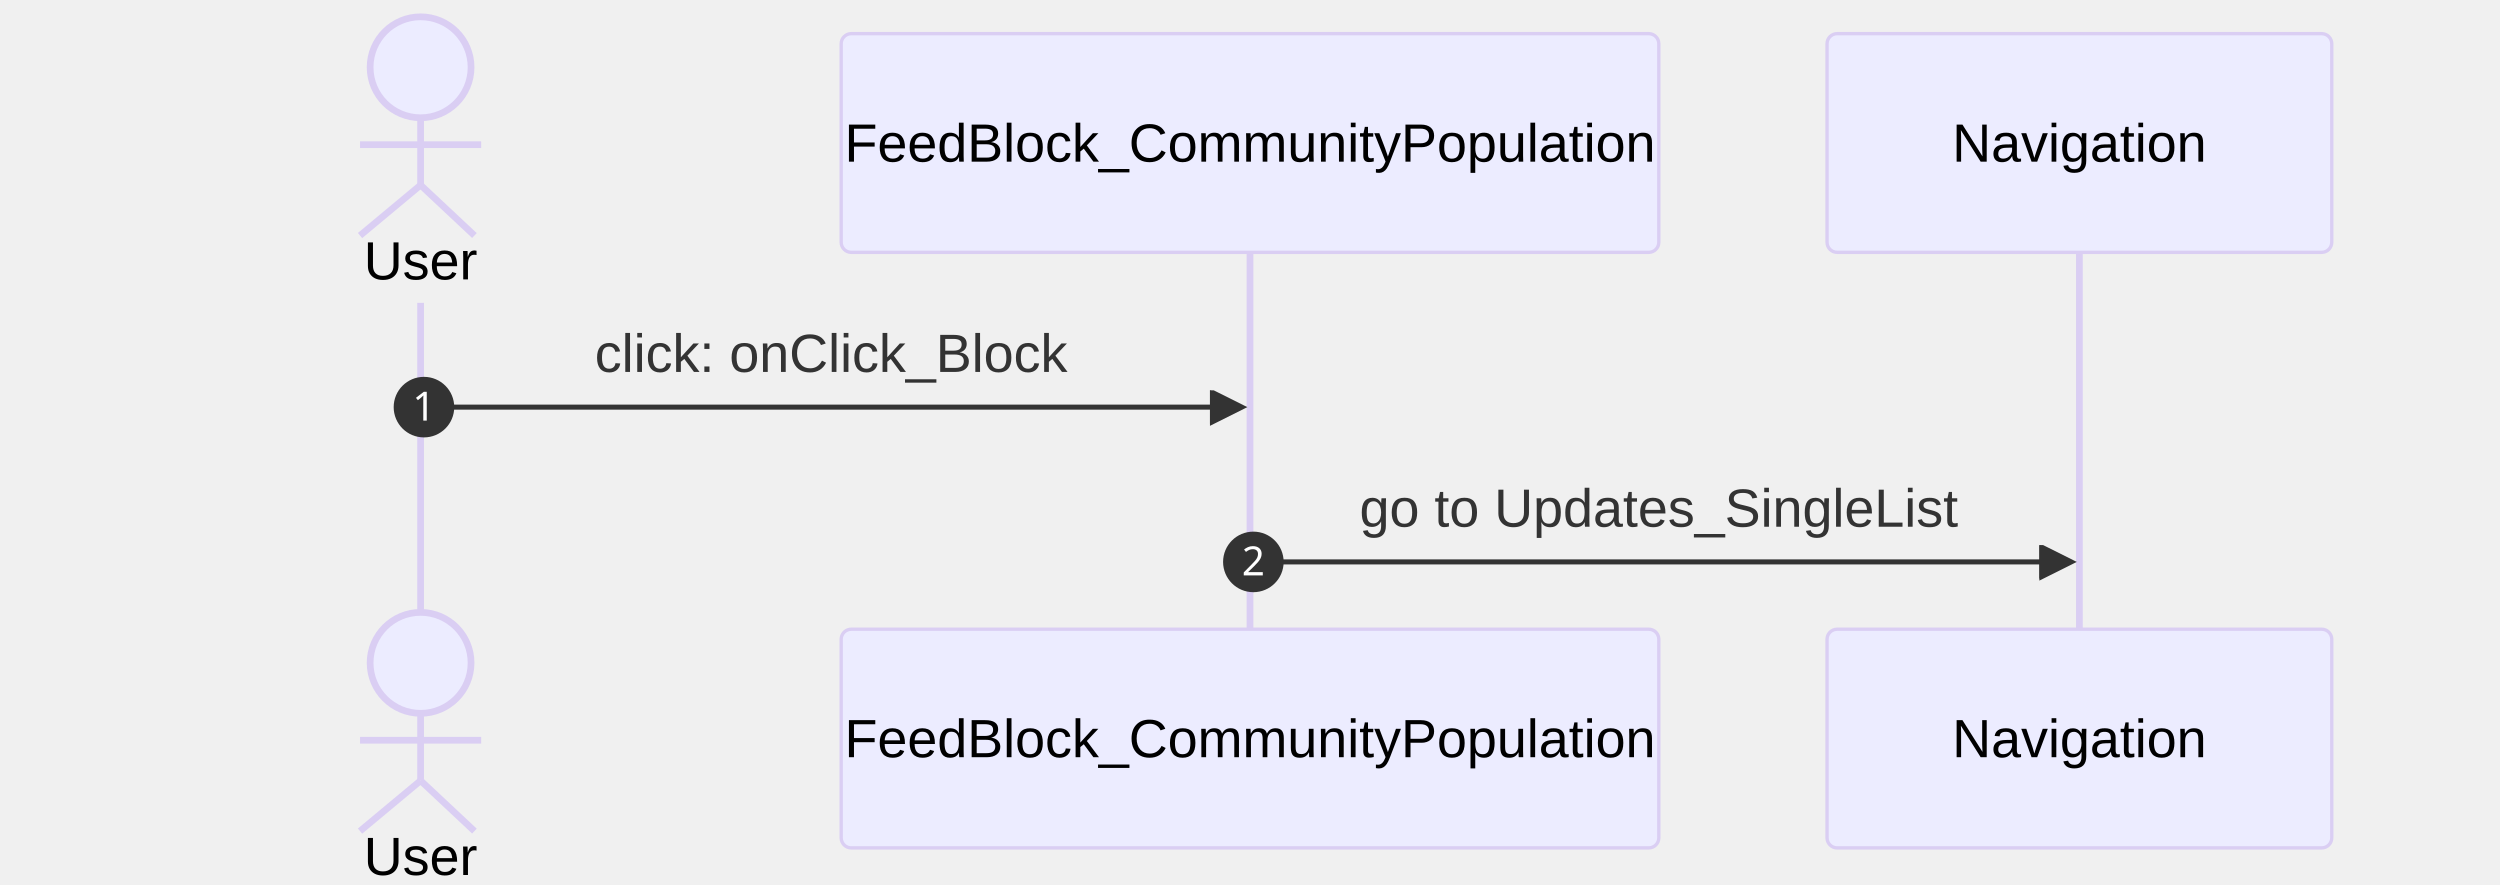
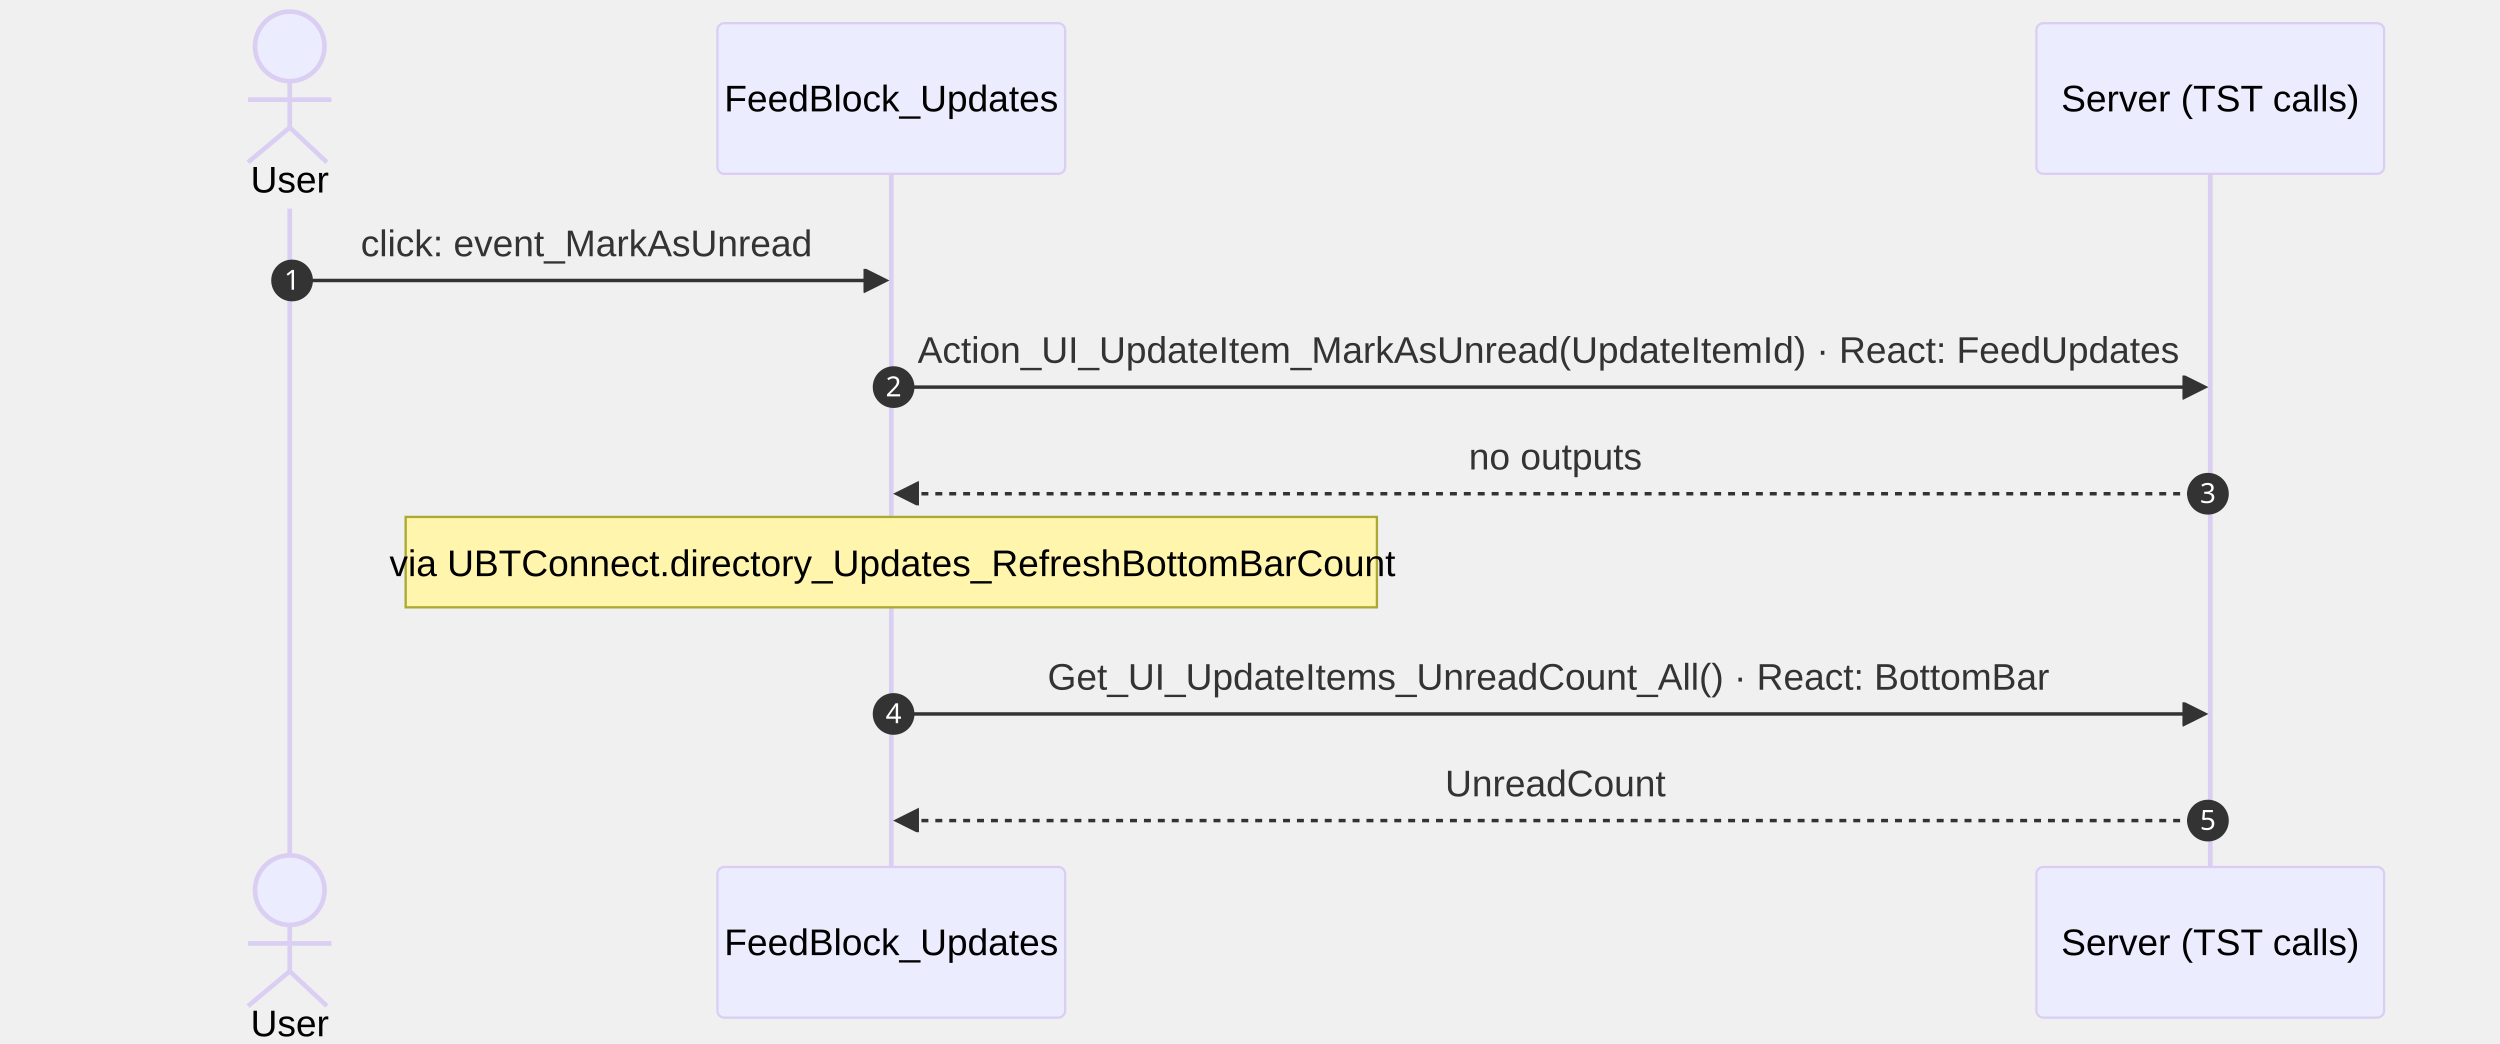
- <svg xmlns="http://www.w3.org/2000/svg" aria-roledescription="sequence" role="graphics-document document" viewBox="-50 -10 743 263" style="max-width: 743px;" width="100%" id="d">
+ <svg xmlns="http://www.w3.org/2000/svg" aria-roledescription="sequence" role="graphics-document document" viewBox="-50 -10 1078.5 450" style="max-width: 1078.5px;" width="100%" id="d">
  <g>
-     <rect class="actor actor-bottom" ry="3" rx="3" name="N" height="65" width="150" stroke="#666" fill="#eaeaea" y="177" x="493" />
-     <text style="text-anchor: middle; font-size: 16px; font-weight: 400;" class="actor" alignment-baseline="central" dominant-baseline="central" y="209.5" x="568">
-       <tspan dy="0" x="568">Navigation</tspan>
+     <rect class="actor actor-bottom" ry="3" rx="3" name="S" height="65" width="150" stroke="#666" fill="#eaeaea" y="364" x="828.5" />
+     <text style="text-anchor: middle; font-size: 16px; font-weight: 400;" class="actor" alignment-baseline="central" dominant-baseline="central" y="396.5" x="903.5">
+       <tspan dy="0" x="903.5">Server (TST calls)</tspan>
    </text>
  </g>
  <g>
-     <rect class="actor actor-bottom" ry="3" rx="3" name="B" height="65" width="243" stroke="#666" fill="#eaeaea" y="177" x="200" />
-     <text style="text-anchor: middle; font-size: 16px; font-weight: 400;" class="actor" alignment-baseline="central" dominant-baseline="central" y="209.5" x="321.5">
-       <tspan dy="0" x="321.5">FeedBlock_CommunityPopulation</tspan>
+     <rect class="actor actor-bottom" ry="3" rx="3" name="B" height="65" width="150" stroke="#666" fill="#eaeaea" y="364" x="259.5" />
+     <text style="text-anchor: middle; font-size: 16px; font-weight: 400;" class="actor" alignment-baseline="central" dominant-baseline="central" y="396.5" x="334.5">
+       <tspan dy="0" x="334.5">FeedBlock_Updates</tspan>
    </text>
  </g>
  <g>
-     <line stroke="#999" stroke-width="0.5px" class="200" y2="177" x2="568" y1="5" x1="568" id="actor2" />
+     <line stroke="#999" stroke-width="0.5px" class="200" y2="364" x2="903.5" y1="5" x1="903.5" id="actor2" />
    <g id="root-2">
-       <rect class="actor actor-top" ry="3" rx="3" name="N" height="65" width="150" stroke="#666" fill="#eaeaea" y="0" x="493" />
-       <text style="text-anchor: middle; font-size: 16px; font-weight: 400;" class="actor" alignment-baseline="central" dominant-baseline="central" y="32.5" x="568">
-         <tspan dy="0" x="568">Navigation</tspan>
+       <rect class="actor actor-top" ry="3" rx="3" name="S" height="65" width="150" stroke="#666" fill="#eaeaea" y="0" x="828.5" />
+       <text style="text-anchor: middle; font-size: 16px; font-weight: 400;" class="actor" alignment-baseline="central" dominant-baseline="central" y="32.5" x="903.5">
+         <tspan dy="0" x="903.5">Server (TST calls)</tspan>
      </text>
    </g>
  </g>
  <g>
-     <line stroke="#999" stroke-width="0.5px" class="200" y2="177" x2="321.5" y1="5" x1="321.5" id="actor1" />
+     <line stroke="#999" stroke-width="0.5px" class="200" y2="364" x2="334.5" y1="5" x1="334.5" id="actor1" />
    <g id="root-1">
-       <rect class="actor actor-top" ry="3" rx="3" name="B" height="65" width="243" stroke="#666" fill="#eaeaea" y="0" x="200" />
-       <text style="text-anchor: middle; font-size: 16px; font-weight: 400;" class="actor" alignment-baseline="central" dominant-baseline="central" y="32.5" x="321.5">
-         <tspan dy="0" x="321.5">FeedBlock_CommunityPopulation</tspan>
+       <rect class="actor actor-top" ry="3" rx="3" name="B" height="65" width="150" stroke="#666" fill="#eaeaea" y="0" x="259.5" />
+       <text style="text-anchor: middle; font-size: 16px; font-weight: 400;" class="actor" alignment-baseline="central" dominant-baseline="central" y="32.5" x="334.5">
+         <tspan dy="0" x="334.5">FeedBlock_Updates</tspan>
      </text>
    </g>
  </g>
  <style>#d{font-family:"trebuchet ms",verdana,arial,sans-serif;font-size:16px;fill:#333;}#d .error-icon{fill:#552222;}#d .error-text{fill:#552222;stroke:#552222;}#d .edge-thickness-normal{stroke-width:2px;}#d .edge-thickness-thick{stroke-width:3.5px;}#d .edge-pattern-solid{stroke-dasharray:0;}#d .edge-pattern-dashed{stroke-dasharray:3;}#d .edge-pattern-dotted{stroke-dasharray:2;}#d .marker{fill:#333333;stroke:#333333;}#d .marker.cross{stroke:#333333;}#d svg{font-family:"trebuchet ms",verdana,arial,sans-serif;font-size:16px;}#d .actor{stroke:hsl(259.626, 59.777%, 87.902%);fill:#ECECFF;}#d text.actor&gt;tspan{fill:black;stroke:none;}#d .actor-line{stroke:grey;}#d .messageLine0{stroke-width:1.5;stroke-dasharray:none;stroke:#333;}#d .messageLine1{stroke-width:1.5;stroke-dasharray:2,2;stroke:#333;}#d #arrowhead path{fill:#333;stroke:#333;}#d .sequenceNumber{fill:white;}#d #sequencenumber{fill:#333;}#d #crosshead path{fill:#333;stroke:#333;}#d .messageText{fill:#333;stroke:none;}#d .labelBox{stroke:hsl(259.626, 59.777%, 87.902%);fill:#ECECFF;}#d .labelText,#d .labelText&gt;tspan{fill:black;stroke:none;}#d .loopText,#d .loopText&gt;tspan{fill:black;stroke:none;}#d .loopLine{stroke-width:2px;stroke-dasharray:2,2;stroke:hsl(259.626, 59.777%, 87.902%);fill:hsl(259.626, 59.777%, 87.902%);}#d .note{stroke:#aaaa33;fill:#fff5ad;}#d .noteText,#d .noteText&gt;tspan{fill:black;stroke:none;}#d .activation0{fill:#f4f4f4;stroke:#666;}#d .activation1{fill:#f4f4f4;stroke:#666;}#d .activation2{fill:#f4f4f4;stroke:#666;}#d .actorPopupMenu{position:absolute;}#d .actorPopupMenuPanel{position:absolute;fill:#ECECFF;box-shadow:0px 8px 16px 0px rgba(0,0,0,0.2);filter:drop-shadow(3px 5px 2px rgb(0 0 0 / 0.4));}#d .actor-man line{stroke:hsl(259.626, 59.777%, 87.902%);fill:#ECECFF;}#d .actor-man circle,#d line{stroke:hsl(259.626, 59.777%, 87.902%);fill:#ECECFF;stroke-width:2px;}#d :root{--mermaid-font-family:"trebuchet ms",verdana,arial,sans-serif;}</style>
  <g />
  <defs>
    <symbol height="24" width="24" id="computer">
      <path d="M2 2v13h20v-13h-20zm18 11h-16v-9h16v9zm-10.228 6l.466-1h3.524l.467 1h-4.457zm14.228 3h-24l2-6h2.104l-1.33 4h18.45l-1.297-4h2.073l2 6zm-5-10h-14v-7h14v7z" transform="scale(.5)" />
    </symbol>
  </defs>
  <defs>
    <symbol clip-rule="evenodd" fill-rule="evenodd" id="database">
      <path d="M12.258.001l.256.004.255.005.253.008.251.01.249.012.247.015.246.016.242.019.241.02.239.023.236.024.233.027.231.028.229.031.225.032.223.034.22.036.217.038.214.04.211.041.208.043.205.045.201.046.198.048.194.05.191.051.187.053.183.054.18.056.175.057.172.059.168.06.163.061.16.063.155.064.15.066.074.033.073.033.071.034.07.034.069.035.068.035.067.035.066.035.064.036.064.036.062.036.06.036.06.037.058.037.058.037.055.038.055.038.053.038.052.038.051.039.05.039.048.039.047.039.045.04.044.04.043.04.041.04.04.041.039.041.037.041.036.041.034.041.033.042.032.042.03.042.029.042.027.042.026.043.024.043.023.043.021.043.02.043.018.044.017.043.015.044.013.044.012.044.011.045.009.044.007.045.006.045.004.045.002.045.001.045v17l-.001.045-.002.045-.004.045-.006.045-.007.045-.009.044-.011.045-.012.044-.013.044-.015.044-.017.043-.018.044-.02.043-.021.043-.023.043-.024.043-.026.043-.027.042-.029.042-.03.042-.032.042-.033.042-.034.041-.036.041-.037.041-.039.041-.04.041-.041.04-.043.04-.044.04-.045.04-.047.039-.048.039-.05.039-.051.039-.052.038-.053.038-.055.038-.055.038-.058.037-.058.037-.06.037-.06.036-.062.036-.064.036-.064.036-.066.035-.067.035-.068.035-.069.035-.07.034-.071.034-.073.033-.074.033-.15.066-.155.064-.16.063-.163.061-.168.06-.172.059-.175.057-.18.056-.183.054-.187.053-.191.051-.194.05-.198.048-.201.046-.205.045-.208.043-.211.041-.214.04-.217.038-.22.036-.223.034-.225.032-.229.031-.231.028-.233.027-.236.024-.239.023-.241.02-.242.019-.246.016-.247.015-.249.012-.251.01-.253.008-.255.005-.256.004-.258.001-.258-.001-.256-.004-.255-.005-.253-.008-.251-.01-.249-.012-.247-.015-.245-.016-.243-.019-.241-.02-.238-.023-.236-.024-.234-.027-.231-.028-.228-.031-.226-.032-.223-.034-.22-.036-.217-.038-.214-.04-.211-.041-.208-.043-.204-.045-.201-.046-.198-.048-.195-.05-.19-.051-.187-.053-.184-.054-.179-.056-.176-.057-.172-.059-.167-.06-.164-.061-.159-.063-.155-.064-.151-.066-.074-.033-.072-.033-.072-.034-.07-.034-.069-.035-.068-.035-.067-.035-.066-.035-.064-.036-.063-.036-.062-.036-.061-.036-.06-.037-.058-.037-.057-.037-.056-.038-.055-.038-.053-.038-.052-.038-.051-.039-.049-.039-.049-.039-.046-.039-.046-.04-.044-.04-.043-.04-.041-.04-.04-.041-.039-.041-.037-.041-.036-.041-.034-.041-.033-.042-.032-.042-.03-.042-.029-.042-.027-.042-.026-.043-.024-.043-.023-.043-.021-.043-.02-.043-.018-.044-.017-.043-.015-.044-.013-.044-.012-.044-.011-.045-.009-.044-.007-.045-.006-.045-.004-.045-.002-.045-.001-.045v-17l.001-.045.002-.045.004-.045.006-.045.007-.045.009-.044.011-.045.012-.044.013-.044.015-.044.017-.043.018-.044.02-.043.021-.043.023-.043.024-.043.026-.043.027-.042.029-.042.03-.042.032-.042.033-.042.034-.041.036-.041.037-.041.039-.041.04-.041.041-.04.043-.04.044-.04.046-.04.046-.039.049-.039.049-.039.051-.039.052-.038.053-.038.055-.038.056-.038.057-.037.058-.037.06-.037.061-.036.062-.036.063-.036.064-.036.066-.035.067-.035.068-.035.069-.035.07-.034.072-.034.072-.033.074-.033.151-.066.155-.064.159-.063.164-.061.167-.06.172-.059.176-.057.179-.056.184-.054.187-.053.19-.051.195-.05.198-.048.201-.046.204-.045.208-.043.211-.041.214-.04.217-.038.22-.036.223-.034.226-.032.228-.031.231-.028.234-.027.236-.024.238-.023.241-.02.243-.019.245-.016.247-.015.249-.012.251-.01.253-.008.255-.005.256-.004.258-.001.258.001zm-9.258 20.499v.01l.001.021.003.021.004.022.005.021.006.022.007.022.009.023.01.022.011.023.012.023.013.023.015.023.016.024.017.023.018.024.019.024.021.024.022.025.023.024.024.025.052.049.056.05.061.051.066.051.07.051.075.051.079.052.084.052.088.052.092.052.097.052.102.051.105.052.11.052.114.051.119.051.123.051.127.05.131.05.135.05.139.048.144.049.147.047.152.047.155.047.16.045.163.045.167.043.171.043.176.041.178.041.183.039.187.039.19.037.194.035.197.035.202.033.204.031.209.03.212.029.216.027.219.025.222.024.226.021.23.02.233.018.236.016.24.015.243.012.246.01.249.008.253.005.256.004.259.001.26-.001.257-.004.254-.005.25-.008.247-.011.244-.012.241-.014.237-.016.233-.018.231-.021.226-.021.224-.024.22-.026.216-.027.212-.028.21-.031.205-.031.202-.034.198-.034.194-.036.191-.037.187-.039.183-.04.179-.04.175-.042.172-.043.168-.044.163-.045.16-.046.155-.046.152-.047.148-.048.143-.049.139-.049.136-.05.131-.05.126-.05.123-.051.118-.052.114-.051.11-.052.106-.052.101-.052.096-.052.092-.052.088-.053.083-.051.079-.052.074-.052.07-.051.065-.051.06-.051.056-.05.051-.05.023-.024.023-.025.021-.024.02-.024.019-.024.018-.024.017-.024.015-.023.014-.024.013-.023.012-.023.01-.023.01-.022.008-.022.006-.022.006-.022.004-.022.004-.021.001-.021.001-.021v-4.127l-.077.055-.08.053-.083.054-.085.053-.087.052-.09.052-.093.051-.095.05-.097.05-.1.049-.102.049-.105.048-.106.047-.109.047-.111.046-.114.045-.115.045-.118.044-.12.043-.122.042-.124.042-.126.041-.128.04-.13.04-.132.038-.134.038-.135.037-.138.037-.139.035-.142.035-.143.034-.144.033-.147.032-.148.031-.15.03-.151.03-.153.029-.154.027-.156.027-.158.026-.159.025-.161.024-.162.023-.163.022-.165.021-.166.02-.167.019-.169.018-.169.017-.171.016-.173.015-.173.014-.175.013-.175.012-.177.011-.178.01-.179.008-.179.008-.181.006-.182.005-.182.004-.184.003-.184.002h-.37l-.184-.002-.184-.003-.182-.004-.182-.005-.181-.006-.179-.008-.179-.008-.178-.01-.176-.011-.176-.012-.175-.013-.173-.014-.172-.015-.171-.016-.17-.017-.169-.018-.167-.019-.166-.02-.165-.021-.163-.022-.162-.023-.161-.024-.159-.025-.157-.026-.156-.027-.155-.027-.153-.029-.151-.03-.15-.03-.148-.031-.146-.032-.145-.033-.143-.034-.141-.035-.14-.035-.137-.037-.136-.037-.134-.038-.132-.038-.13-.04-.128-.04-.126-.041-.124-.042-.122-.042-.12-.044-.117-.043-.116-.045-.113-.045-.112-.046-.109-.047-.106-.047-.105-.048-.102-.049-.1-.049-.097-.05-.095-.05-.093-.052-.09-.051-.087-.052-.085-.053-.083-.054-.08-.054-.077-.054v4.127zm0-5.654v.011l.001.021.003.021.004.021.005.022.006.022.007.022.009.022.01.022.011.023.012.023.013.023.015.024.016.023.017.024.018.024.019.024.021.024.022.024.023.025.024.024.052.05.056.05.061.05.066.051.07.051.075.052.079.051.084.052.088.052.092.052.097.052.102.052.105.052.11.051.114.051.119.052.123.05.127.051.131.05.135.049.139.049.144.048.147.048.152.047.155.046.16.045.163.045.167.044.171.042.176.042.178.04.183.04.187.038.19.037.194.036.197.034.202.033.204.032.209.03.212.028.216.027.219.025.222.024.226.022.23.02.233.018.236.016.24.014.243.012.246.01.249.008.253.006.256.003.259.001.26-.001.257-.003.254-.006.25-.008.247-.01.244-.012.241-.015.237-.016.233-.018.231-.02.226-.022.224-.024.22-.025.216-.027.212-.029.21-.03.205-.032.202-.033.198-.035.194-.036.191-.037.187-.039.183-.039.179-.041.175-.042.172-.043.168-.044.163-.045.16-.045.155-.047.152-.047.148-.048.143-.048.139-.05.136-.049.131-.05.126-.051.123-.051.118-.051.114-.052.11-.052.106-.052.101-.052.096-.052.092-.052.088-.052.083-.052.079-.052.074-.051.07-.052.065-.051.06-.05.056-.051.051-.049.023-.025.023-.024.021-.025.02-.024.019-.024.018-.024.017-.024.015-.023.014-.023.013-.024.012-.022.01-.023.01-.023.008-.022.006-.022.006-.022.004-.021.004-.022.001-.021.001-.021v-4.139l-.077.054-.08.054-.083.054-.085.052-.087.053-.09.051-.093.051-.095.051-.097.05-.1.049-.102.049-.105.048-.106.047-.109.047-.111.046-.114.045-.115.044-.118.044-.12.044-.122.042-.124.042-.126.041-.128.04-.13.039-.132.039-.134.038-.135.037-.138.036-.139.036-.142.035-.143.033-.144.033-.147.033-.148.031-.15.03-.151.03-.153.028-.154.028-.156.027-.158.026-.159.025-.161.024-.162.023-.163.022-.165.021-.166.02-.167.019-.169.018-.169.017-.171.016-.173.015-.173.014-.175.013-.175.012-.177.011-.178.009-.179.009-.179.007-.181.007-.182.005-.182.004-.184.003-.184.002h-.37l-.184-.002-.184-.003-.182-.004-.182-.005-.181-.007-.179-.007-.179-.009-.178-.009-.176-.011-.176-.012-.175-.013-.173-.014-.172-.015-.171-.016-.17-.017-.169-.018-.167-.019-.166-.02-.165-.021-.163-.022-.162-.023-.161-.024-.159-.025-.157-.026-.156-.027-.155-.028-.153-.028-.151-.03-.15-.03-.148-.031-.146-.033-.145-.033-.143-.033-.141-.035-.14-.036-.137-.036-.136-.037-.134-.038-.132-.039-.13-.039-.128-.04-.126-.041-.124-.042-.122-.043-.12-.043-.117-.044-.116-.044-.113-.046-.112-.046-.109-.046-.106-.047-.105-.048-.102-.049-.1-.049-.097-.05-.095-.051-.093-.051-.09-.051-.087-.053-.085-.052-.083-.054-.08-.054-.077-.054v4.139zm0-5.666v.011l.001.02.003.022.004.021.005.022.006.021.007.022.009.023.01.022.011.023.012.023.013.023.015.023.016.024.017.024.018.023.019.024.021.025.022.024.023.024.024.025.052.05.056.05.061.05.066.051.07.051.075.052.079.051.084.052.088.052.092.052.097.052.102.052.105.051.11.052.114.051.119.051.123.051.127.05.131.05.135.05.139.049.144.048.147.048.152.047.155.046.16.045.163.045.167.043.171.043.176.042.178.04.183.04.187.038.19.037.194.036.197.034.202.033.204.032.209.03.212.028.216.027.219.025.222.024.226.021.23.02.233.018.236.017.24.014.243.012.246.01.249.008.253.006.256.003.259.001.26-.001.257-.003.254-.006.25-.008.247-.01.244-.013.241-.014.237-.016.233-.018.231-.02.226-.022.224-.024.22-.025.216-.027.212-.029.21-.03.205-.032.202-.033.198-.035.194-.036.191-.037.187-.039.183-.039.179-.041.175-.042.172-.043.168-.044.163-.045.16-.045.155-.047.152-.047.148-.048.143-.049.139-.049.136-.049.131-.051.126-.05.123-.051.118-.052.114-.051.11-.052.106-.052.101-.052.096-.052.092-.052.088-.052.083-.052.079-.052.074-.052.07-.051.065-.051.06-.051.056-.05.051-.049.023-.025.023-.025.021-.024.02-.024.019-.024.018-.024.017-.024.015-.023.014-.024.013-.023.012-.023.01-.022.01-.023.008-.022.006-.022.006-.022.004-.022.004-.021.001-.021.001-.021v-4.153l-.077.054-.08.054-.083.053-.085.053-.087.053-.09.051-.093.051-.095.051-.097.05-.1.049-.102.048-.105.048-.106.048-.109.046-.111.046-.114.046-.115.044-.118.044-.12.043-.122.043-.124.042-.126.041-.128.04-.13.039-.132.039-.134.038-.135.037-.138.036-.139.036-.142.034-.143.034-.144.033-.147.032-.148.032-.15.03-.151.03-.153.028-.154.028-.156.027-.158.026-.159.024-.161.024-.162.023-.163.023-.165.021-.166.02-.167.019-.169.018-.169.017-.171.016-.173.015-.173.014-.175.013-.175.012-.177.01-.178.01-.179.009-.179.007-.181.006-.182.006-.182.004-.184.003-.184.001-.185.001-.185-.001-.184-.001-.184-.003-.182-.004-.182-.006-.181-.006-.179-.007-.179-.009-.178-.01-.176-.01-.176-.012-.175-.013-.173-.014-.172-.015-.171-.016-.17-.017-.169-.018-.167-.019-.166-.02-.165-.021-.163-.023-.162-.023-.161-.024-.159-.024-.157-.026-.156-.027-.155-.028-.153-.028-.151-.03-.15-.03-.148-.032-.146-.032-.145-.033-.143-.034-.141-.034-.14-.036-.137-.036-.136-.037-.134-.038-.132-.039-.13-.039-.128-.041-.126-.041-.124-.041-.122-.043-.12-.043-.117-.044-.116-.044-.113-.046-.112-.046-.109-.046-.106-.048-.105-.048-.102-.048-.1-.05-.097-.049-.095-.051-.093-.051-.09-.052-.087-.052-.085-.053-.083-.053-.08-.054-.077-.054v4.153zm8.74-8.179l-.257.004-.254.005-.25.008-.247.011-.244.012-.241.014-.237.016-.233.018-.231.021-.226.022-.224.023-.22.026-.216.027-.212.028-.21.031-.205.032-.202.033-.198.034-.194.036-.191.038-.187.038-.183.04-.179.041-.175.042-.172.043-.168.043-.163.045-.16.046-.155.046-.152.048-.148.048-.143.048-.139.049-.136.05-.131.05-.126.051-.123.051-.118.051-.114.052-.11.052-.106.052-.101.052-.096.052-.092.052-.088.052-.083.052-.079.052-.074.051-.07.052-.065.051-.06.05-.056.05-.051.05-.023.025-.023.024-.021.024-.02.025-.019.024-.018.024-.017.023-.015.024-.014.023-.013.023-.012.023-.01.023-.01.022-.008.022-.006.023-.006.021-.004.022-.004.021-.001.021-.001.021.001.021.001.021.004.021.004.022.006.021.006.023.008.022.01.022.01.023.012.023.013.023.014.023.015.024.017.023.018.024.019.024.02.025.021.024.023.024.023.025.051.05.056.05.06.05.065.051.07.052.074.051.079.052.083.052.088.052.092.052.096.052.101.052.106.052.11.052.114.052.118.051.123.051.126.051.131.05.136.05.139.049.143.048.148.048.152.048.155.046.16.046.163.045.168.043.172.043.175.042.179.041.183.04.187.038.191.038.194.036.198.034.202.033.205.032.21.031.212.028.216.027.22.026.224.023.226.022.231.021.233.018.237.016.241.014.244.012.247.011.25.008.254.005.257.004.26.001.26-.001.257-.004.254-.005.25-.008.247-.011.244-.012.241-.014.237-.016.233-.018.231-.021.226-.022.224-.023.22-.026.216-.027.212-.028.21-.031.205-.032.202-.033.198-.034.194-.036.191-.038.187-.038.183-.04.179-.041.175-.042.172-.043.168-.043.163-.045.16-.046.155-.046.152-.048.148-.048.143-.048.139-.049.136-.05.131-.05.126-.051.123-.051.118-.051.114-.052.11-.052.106-.052.101-.052.096-.052.092-.052.088-.052.083-.052.079-.052.074-.051.07-.052.065-.051.06-.05.056-.05.051-.05.023-.025.023-.024.021-.024.02-.025.019-.024.018-.024.017-.023.015-.024.014-.023.013-.023.012-.023.01-.023.01-.022.008-.022.006-.023.006-.021.004-.022.004-.021.001-.021.001-.021-.001-.021-.001-.021-.004-.021-.004-.022-.006-.021-.006-.023-.008-.022-.01-.022-.01-.023-.012-.023-.013-.023-.014-.023-.015-.024-.017-.023-.018-.024-.019-.024-.02-.025-.021-.024-.023-.024-.023-.025-.051-.05-.056-.05-.06-.05-.065-.051-.07-.052-.074-.051-.079-.052-.083-.052-.088-.052-.092-.052-.096-.052-.101-.052-.106-.052-.11-.052-.114-.052-.118-.051-.123-.051-.126-.051-.131-.05-.136-.05-.139-.049-.143-.048-.148-.048-.152-.048-.155-.046-.16-.046-.163-.045-.168-.043-.172-.043-.175-.042-.179-.041-.183-.04-.187-.038-.191-.038-.194-.036-.198-.034-.202-.033-.205-.032-.21-.031-.212-.028-.216-.027-.22-.026-.224-.023-.226-.022-.231-.021-.233-.018-.237-.016-.241-.014-.244-.012-.247-.011-.25-.008-.254-.005-.257-.004-.26-.001-.26.001z" transform="scale(.5)" />
    </symbol>
  </defs>
  <defs>
    <symbol height="24" width="24" id="clock">
      <path d="M12 2c5.514 0 10 4.486 10 10s-4.486 10-10 10-10-4.486-10-10 4.486-10 10-10zm0-2c-6.627 0-12 5.373-12 12s5.373 12 12 12 12-5.373 12-12-5.373-12-12-12zm5.848 12.459c.202.038.202.333.001.372-1.907.361-6.045 1.111-6.547 1.111-.719 0-1.301-.582-1.301-1.301 0-.512.77-5.447 1.125-7.445.034-.192.312-.181.343.014l.985 6.238 5.394 1.011z" transform="scale(.5)" />
    </symbol>
  </defs>
  <defs>
    <marker orient="auto" markerHeight="12" markerWidth="12" markerUnits="userSpaceOnUse" refY="5" refX="7.9" id="arrowhead">
      <path d="M 0 0 L 10 5 L 0 10 z" />
    </marker>
  </defs>
  <defs>
    <marker refY="4.5" refX="4" orient="auto" markerHeight="8" markerWidth="15" id="crosshead">
      <path style="stroke-dasharray: 0, 0;" d="M 1,2 L 6,7 M 6,2 L 1,7" stroke-width="1pt" stroke="#000000" fill="none" />
    </marker>
  </defs>
  <defs>
    <marker orient="auto" markerHeight="28" markerWidth="20" refY="7" refX="15.5" id="filled-head">
      <path d="M 18,7 L9,13 L14,7 L9,1 Z" />
    </marker>
  </defs>
  <defs>
    <marker orient="auto" markerHeight="40" markerWidth="60" refY="15" refX="15" id="sequencenumber">
      <circle r="6" cy="15" cx="15" />
    </marker>
  </defs>
-   <line stroke="#999" stroke-width="0.5px" class="200" y2="177" x2="75" y1="80" x1="75" id="actor0" />
+   <g>
+     <rect class="note" ry="0" rx="0" height="39" width="419" stroke="#666" fill="#EDF2AE" y="213" x="125" />
+     <text style="font-size: 16px; font-weight: 400;" dy="1em" class="noteText" alignment-baseline="middle" dominant-baseline="middle" text-anchor="middle" y="218" x="335">
+       <tspan x="335">via UBTConnect.directory_Updates_RefreshBottomBarCount</tspan>
+     </text>
+   </g>
+   <line stroke="#999" stroke-width="0.5px" class="200" y2="364" x2="75" y1="80" x1="75" id="actor0" />
  <g name="U" class="actor-man actor-top">
    <line y2="45" x2="75" y1="25" x1="75" id="actor-man-torso0" />
    <line y2="33" x2="93" y1="33" x1="57" id="actor-man-arms0" />
    <line y2="45" x2="75" y1="60" x1="57" />
    <line y2="60" x2="91" y1="45" x1="75" />
    <circle height="65" width="150" r="15" cy="10" cx="75" />
    <text style="text-anchor: middle; font-size: 16px; font-weight: 400;" class="actor" alignment-baseline="central" dominant-baseline="central" y="67.5" x="75">
      <tspan dy="0" x="75">User</tspan>
    </text>
  </g>
-   <text style="font-size: 16px; font-weight: 400;" dy="1em" class="messageText" alignment-baseline="middle" dominant-baseline="middle" text-anchor="middle" y="80" x="197">click: onClick_Block</text>
-   <line style="fill: none;" marker-start="url(#sequencenumber)" marker-end="url(#arrowhead)" stroke="none" stroke-width="2" class="messageLine0" y2="111" x2="317.5" y1="111" x1="76" />
+   <text style="font-size: 16px; font-weight: 400;" dy="1em" class="messageText" alignment-baseline="middle" dominant-baseline="middle" text-anchor="middle" y="80" x="203">click: event_MarkAsUnread</text>
+   <line style="fill: none;" marker-start="url(#sequencenumber)" marker-end="url(#arrowhead)" stroke="none" stroke-width="2" class="messageLine0" y2="111" x2="330.5" y1="111" x1="76" />
  <text class="sequenceNumber" text-anchor="middle" font-size="12px" font-family="sans-serif" y="115" x="76">1</text>
-   <text style="font-size: 16px; font-weight: 400;" dy="1em" class="messageText" alignment-baseline="middle" dominant-baseline="middle" text-anchor="middle" y="126" x="443">go to Updates_SingleList</text>
-   <line style="fill: none;" marker-start="url(#sequencenumber)" marker-end="url(#arrowhead)" stroke="none" stroke-width="2" class="messageLine0" y2="157" x2="564" y1="157" x1="322.5" />
-   <text class="sequenceNumber" text-anchor="middle" font-size="12px" font-family="sans-serif" y="161" x="322.5">2</text>
+   <text style="font-size: 16px; font-weight: 400;" dy="1em" class="messageText" alignment-baseline="middle" dominant-baseline="middle" text-anchor="middle" y="126" x="618">Action_UI_UpdateItem_MarkAsUnread(UpdateItemId) · React: FeedUpdates</text>
+   <line style="fill: none;" marker-start="url(#sequencenumber)" marker-end="url(#arrowhead)" stroke="none" stroke-width="2" class="messageLine0" y2="157" x2="899.5" y1="157" x1="335.5" />
+   <text class="sequenceNumber" text-anchor="middle" font-size="12px" font-family="sans-serif" y="161" x="335.5">2</text>
+   <text style="font-size: 16px; font-weight: 400;" dy="1em" class="messageText" alignment-baseline="middle" dominant-baseline="middle" text-anchor="middle" y="172" x="621">no outputs</text>
+   <line style="stroke-dasharray: 3, 3; fill: none;" marker-start="url(#sequencenumber)" marker-end="url(#arrowhead)" stroke="none" stroke-width="2" class="messageLine1" y2="203" x2="338.5" y1="203" x1="902.5" />
+   <text class="sequenceNumber" text-anchor="middle" font-size="12px" font-family="sans-serif" y="207" x="902.5">3</text>
+   <text style="font-size: 16px; font-weight: 400;" dy="1em" class="messageText" alignment-baseline="middle" dominant-baseline="middle" text-anchor="middle" y="267" x="618">Get_UI_UpdateItems_UnreadCount_All() · React: BottomBar</text>
+   <line style="fill: none;" marker-start="url(#sequencenumber)" marker-end="url(#arrowhead)" stroke="none" stroke-width="2" class="messageLine0" y2="298" x2="899.5" y1="298" x1="335.5" />
+   <text class="sequenceNumber" text-anchor="middle" font-size="12px" font-family="sans-serif" y="302" x="335.5">4</text>
+   <text style="font-size: 16px; font-weight: 400;" dy="1em" class="messageText" alignment-baseline="middle" dominant-baseline="middle" text-anchor="middle" y="313" x="621">UnreadCount</text>
+   <line style="stroke-dasharray: 3, 3; fill: none;" marker-start="url(#sequencenumber)" marker-end="url(#arrowhead)" stroke="none" stroke-width="2" class="messageLine1" y2="344" x2="338.5" y1="344" x1="902.5" />
+   <text class="sequenceNumber" text-anchor="middle" font-size="12px" font-family="sans-serif" y="348" x="902.5">5</text>
  <g name="U" class="actor-man actor-bottom">
-     <line y2="222" x2="75" y1="202" x1="75" id="actor-man-torso2" />
-     <line y2="210" x2="93" y1="210" x1="57" id="actor-man-arms2" />
-     <line y2="222" x2="75" y1="237" x1="57" />
-     <line y2="237" x2="91" y1="222" x1="75" />
-     <circle height="65" width="150" r="15" cy="187" cx="75" />
-     <text style="text-anchor: middle; font-size: 16px; font-weight: 400;" class="actor" alignment-baseline="central" dominant-baseline="central" y="244.5" x="75">
+     <line y2="409" x2="75" y1="389" x1="75" id="actor-man-torso2" />
+     <line y2="397" x2="93" y1="397" x1="57" id="actor-man-arms2" />
+     <line y2="409" x2="75" y1="424" x1="57" />
+     <line y2="424" x2="91" y1="409" x1="75" />
+     <circle height="65" width="150" r="15" cy="374" cx="75" />
+     <text style="text-anchor: middle; font-size: 16px; font-weight: 400;" class="actor" alignment-baseline="central" dominant-baseline="central" y="431.5" x="75">
      <tspan dy="0" x="75">User</tspan>
    </text>
  </g>
</svg>
